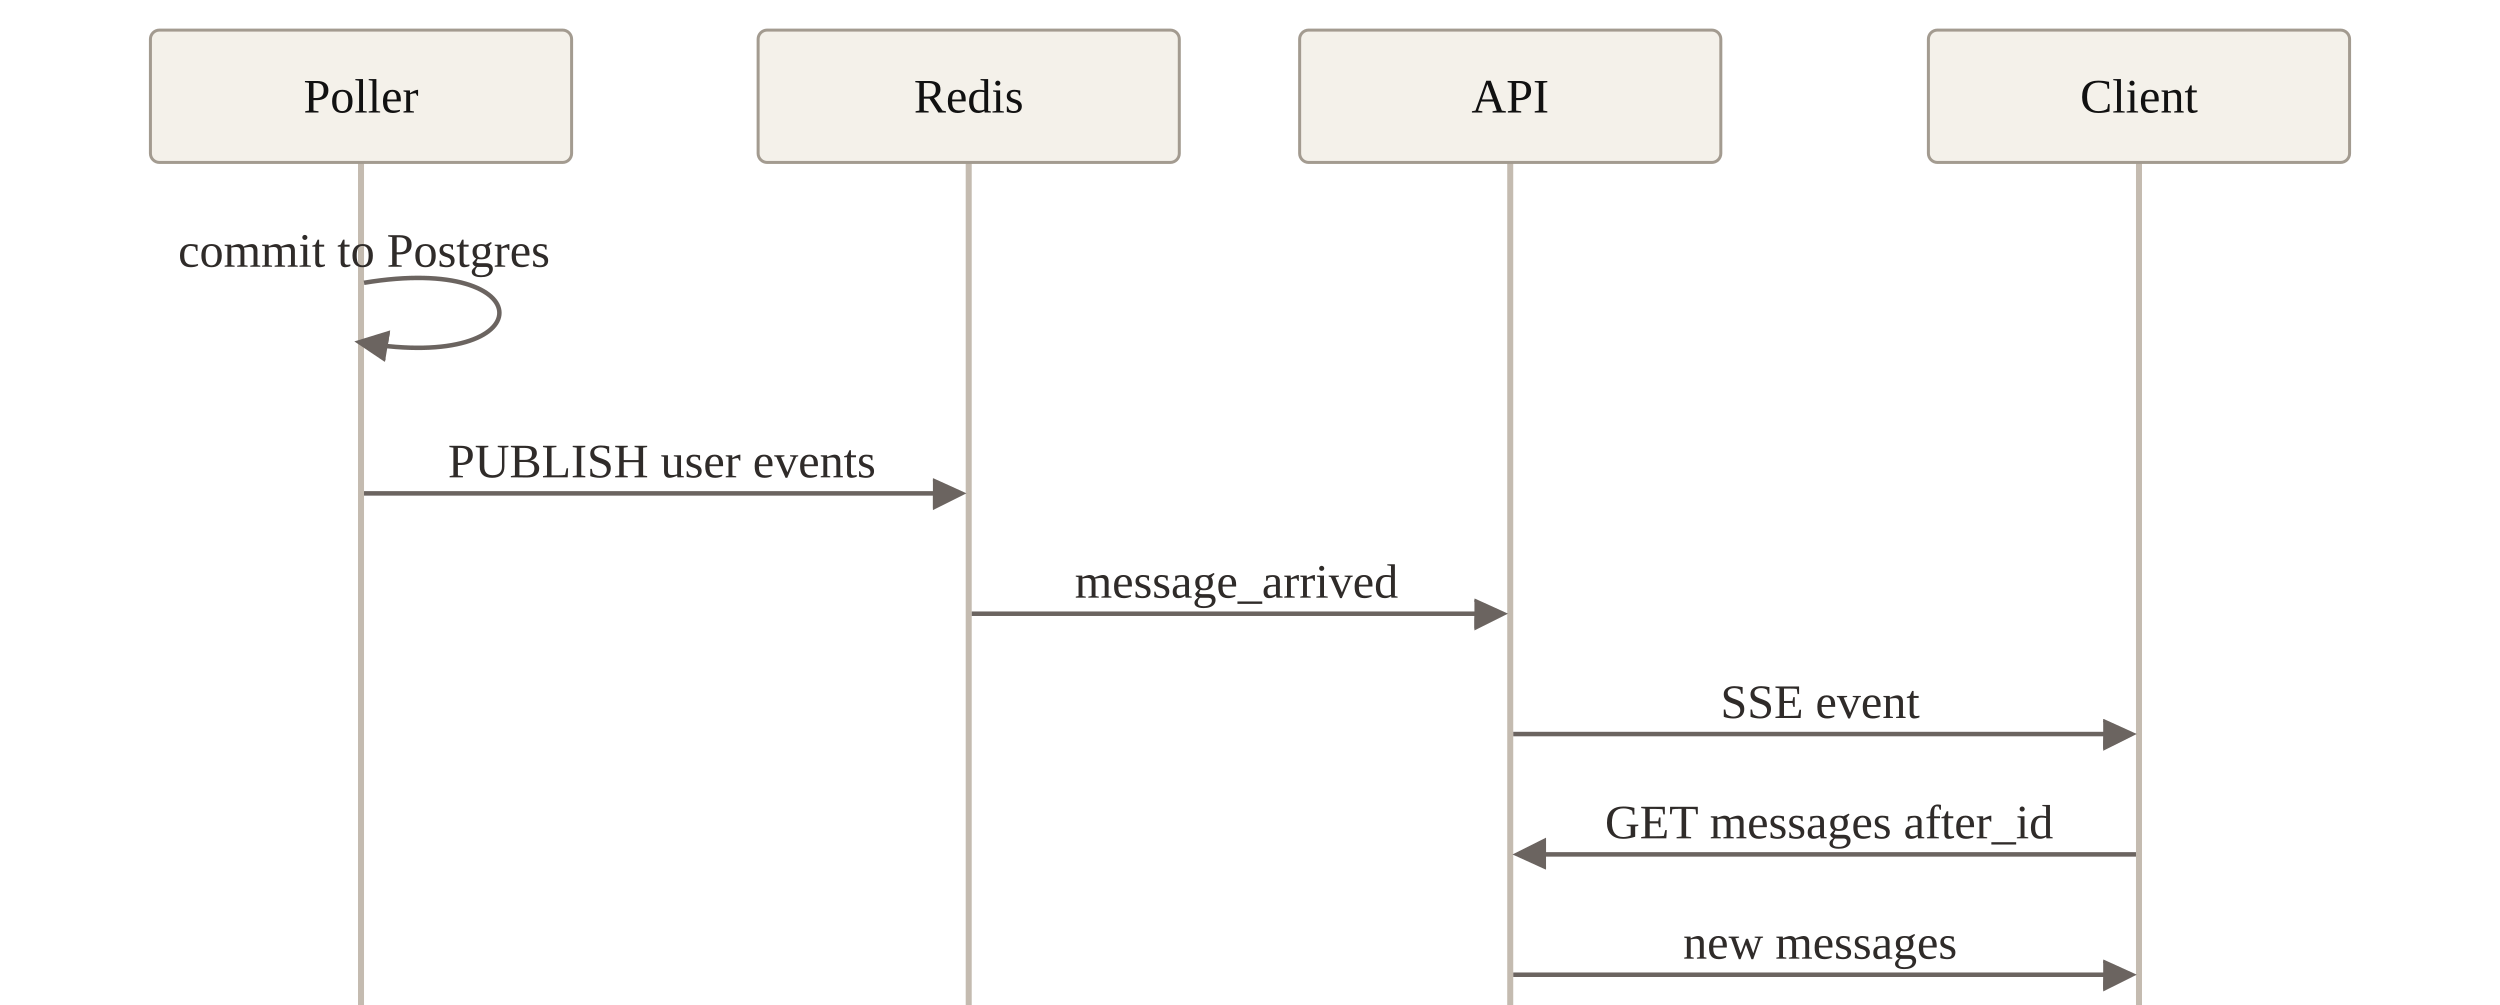
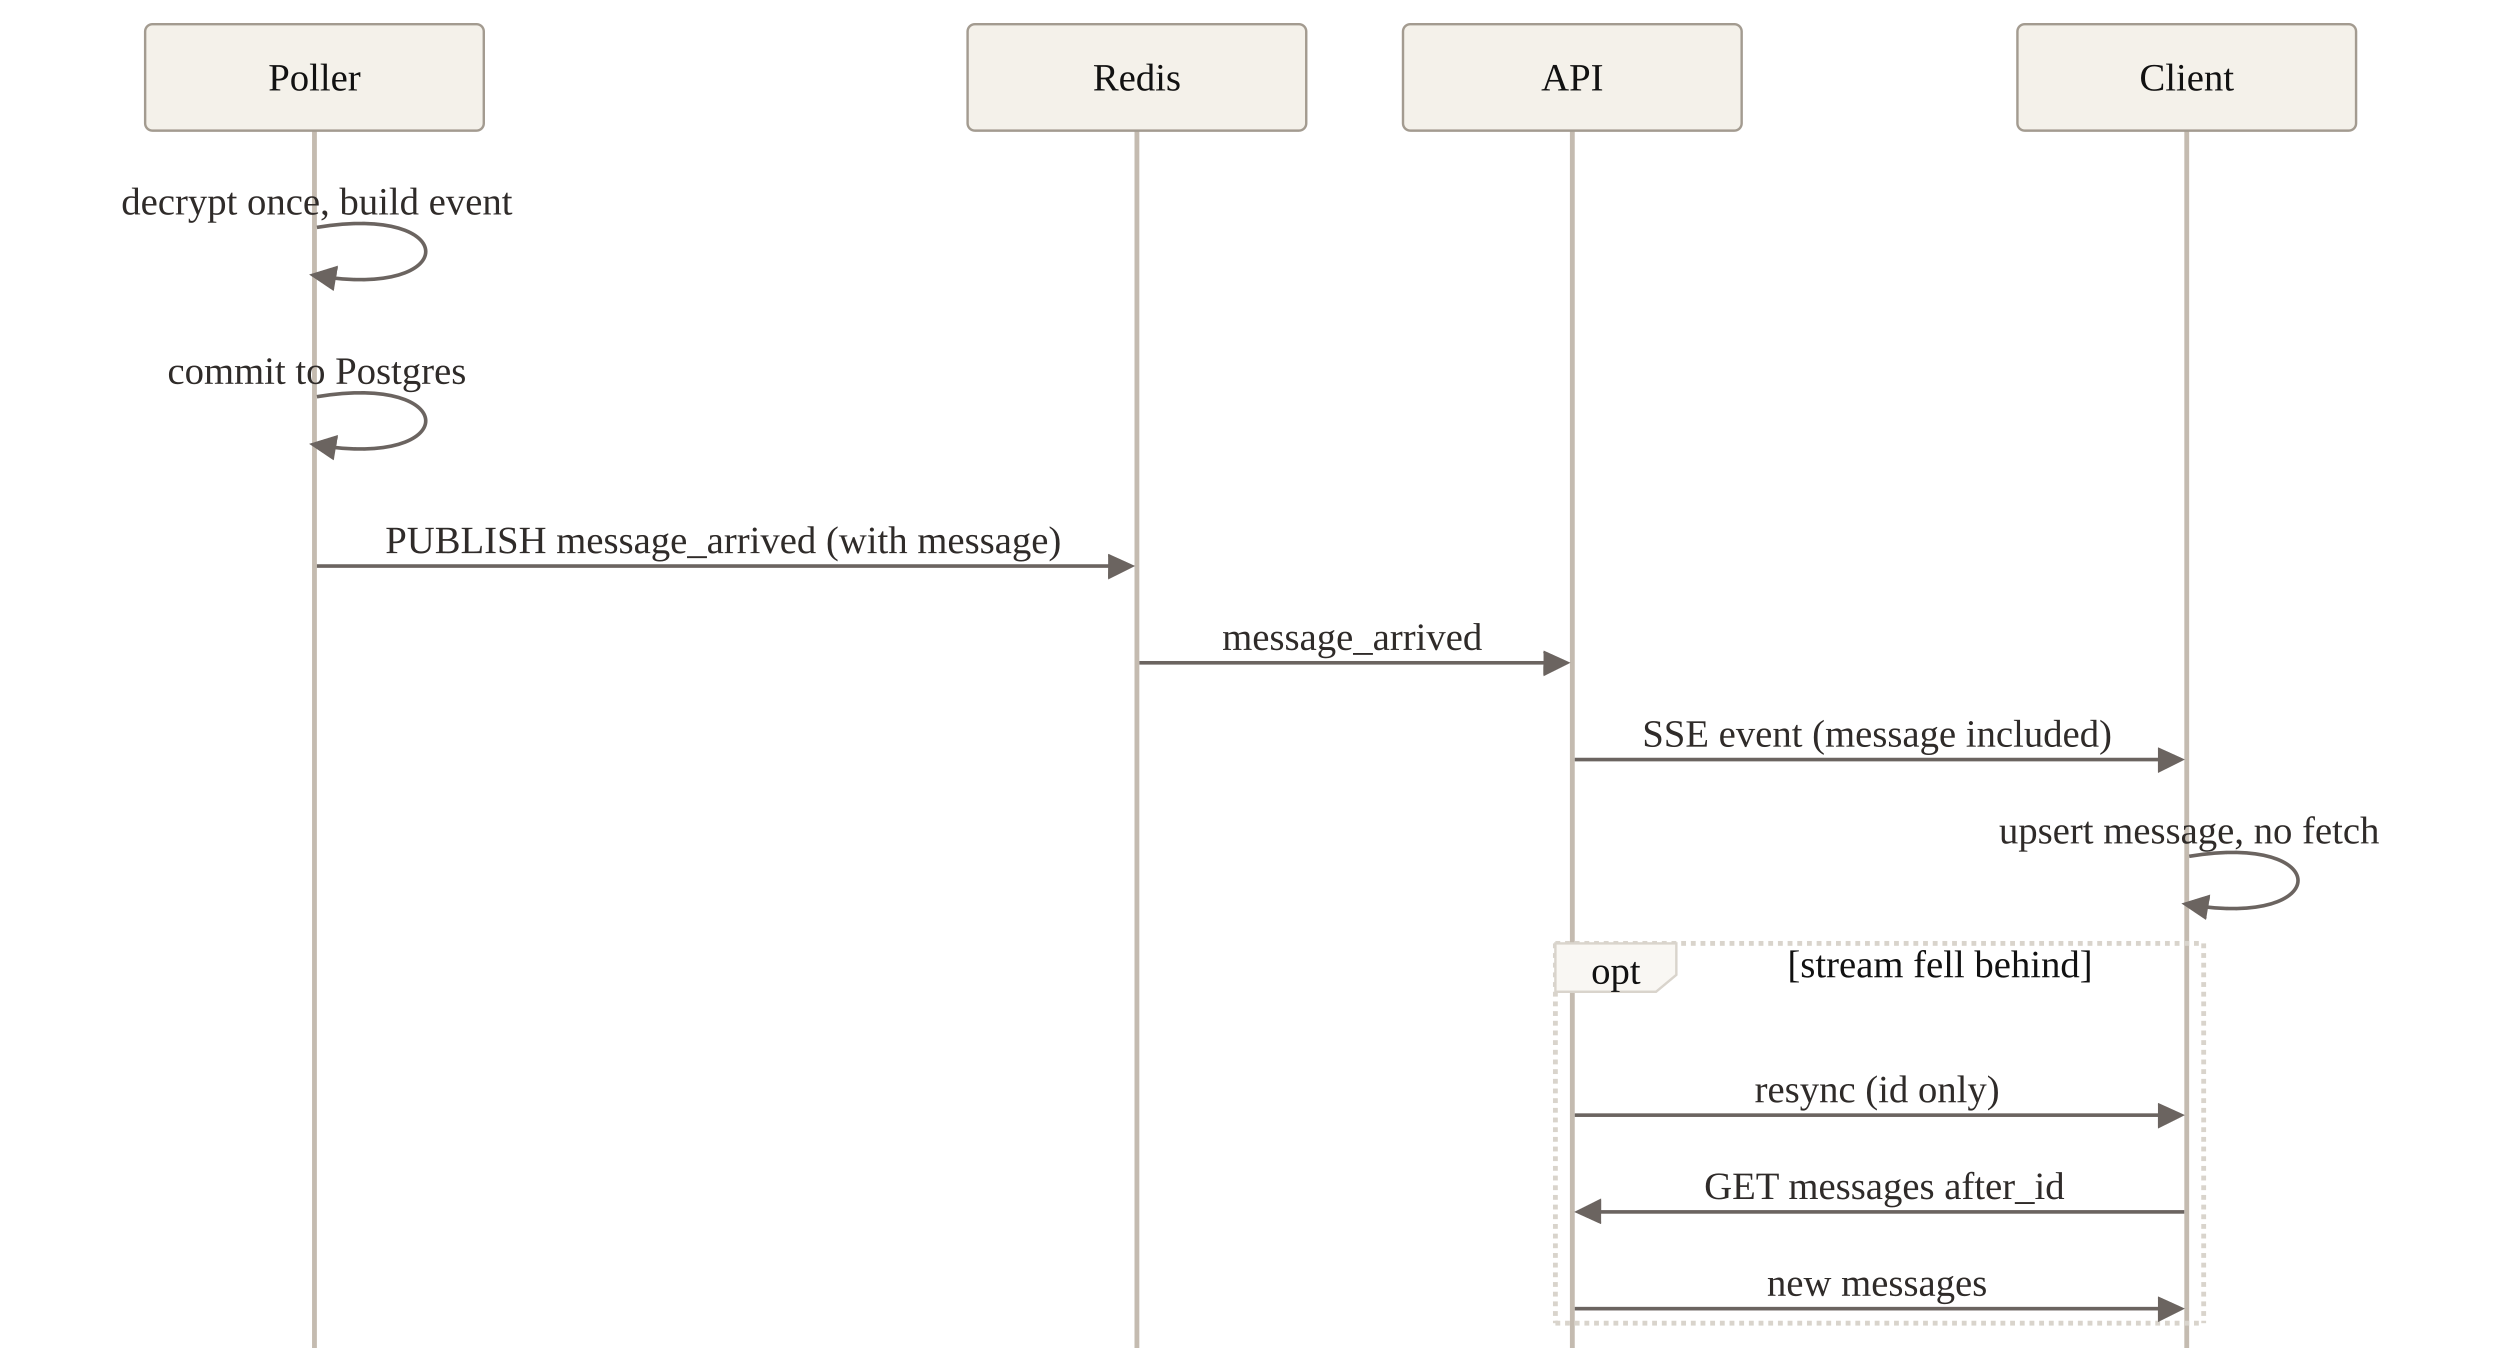
- <svg xmlns="http://www.w3.org/2000/svg" id="diagram-complete-flow" width="100%" height="auto" style="background-color: transparent;" viewBox="-50 -10 831 334" role="graphics-document document" aria-roledescription="sequence">
+ <svg xmlns="http://www.w3.org/2000/svg" id="my-svg" width="100%" style="max-width: 1033.5px; background-color: transparent;" viewBox="-60 -10 1033.5 557" role="graphics-document document" aria-roledescription="sequence">
  <g>
-     <line id="actor3" x1="661" y1="44" x2="661" y2="2000" class="actor-line 200" stroke-width="0.5px" stroke="#999" name="C" data-et="life-line" data-id="C" />
+     <line id="actor3" x1="844" y1="44" x2="844" y2="2000" class="actor-line 200" stroke-width="0.5px" stroke="#999" name="C" data-et="life-line" data-id="C" />
    <g id="root-3" data-et="participant" data-type="participant" data-id="C">
-       <rect x="591" y="0" fill="#eaeaea" stroke="#666" width="140" height="44" name="C" rx="3" ry="3" class="actor actor-top" />
-       <text x="661" y="22" dominant-baseline="central" alignment-baseline="central" class="actor actor-box" style="text-anchor: middle; font-size: 16px; font-weight: 400;">
-         <tspan x="661" dy="0">Client</tspan>
+       <rect x="774" y="0" fill="#eaeaea" stroke="#666" width="140" height="44" name="C" rx="3" ry="3" class="actor actor-top" />
+       <text x="844" y="22" dominant-baseline="central" alignment-baseline="central" class="actor actor-box" style="text-anchor: middle; font-size: 16px; font-weight: 400;">
+         <tspan x="844" dy="0">Client</tspan>
      </text>
    </g>
  </g>
  <g>
-     <line id="actor2" x1="452" y1="44" x2="452" y2="2000" class="actor-line 200" stroke-width="0.5px" stroke="#999" name="A" data-et="life-line" data-id="A" />
+     <line id="actor2" x1="590" y1="44" x2="590" y2="2000" class="actor-line 200" stroke-width="0.5px" stroke="#999" name="A" data-et="life-line" data-id="A" />
    <g id="root-2" data-et="participant" data-type="participant" data-id="A">
-       <rect x="382" y="0" fill="#eaeaea" stroke="#666" width="140" height="44" name="A" rx="3" ry="3" class="actor actor-top" />
-       <text x="452" y="22" dominant-baseline="central" alignment-baseline="central" class="actor actor-box" style="text-anchor: middle; font-size: 16px; font-weight: 400;">
-         <tspan x="452" dy="0">API</tspan>
+       <rect x="520" y="0" fill="#eaeaea" stroke="#666" width="140" height="44" name="A" rx="3" ry="3" class="actor actor-top" />
+       <text x="590" y="22" dominant-baseline="central" alignment-baseline="central" class="actor actor-box" style="text-anchor: middle; font-size: 16px; font-weight: 400;">
+         <tspan x="590" dy="0">API</tspan>
      </text>
    </g>
  </g>
  <g>
-     <line id="actor1" x1="272" y1="44" x2="272" y2="2000" class="actor-line 200" stroke-width="0.5px" stroke="#999" name="R" data-et="life-line" data-id="R" />
+     <line id="actor1" x1="410" y1="44" x2="410" y2="2000" class="actor-line 200" stroke-width="0.5px" stroke="#999" name="R" data-et="life-line" data-id="R" />
    <g id="root-1" data-et="participant" data-type="participant" data-id="R">
-       <rect x="202" y="0" fill="#eaeaea" stroke="#666" width="140" height="44" name="R" rx="3" ry="3" class="actor actor-top" />
-       <text x="272" y="22" dominant-baseline="central" alignment-baseline="central" class="actor actor-box" style="text-anchor: middle; font-size: 16px; font-weight: 400;">
-         <tspan x="272" dy="0">Redis</tspan>
+       <rect x="340" y="0" fill="#eaeaea" stroke="#666" width="140" height="44" name="R" rx="3" ry="3" class="actor actor-top" />
+       <text x="410" y="22" dominant-baseline="central" alignment-baseline="central" class="actor actor-box" style="text-anchor: middle; font-size: 16px; font-weight: 400;">
+         <tspan x="410" dy="0">Redis</tspan>
      </text>
    </g>
  </g>
  <g>
    <line id="actor0" x1="70" y1="44" x2="70" y2="2000" class="actor-line 200" stroke-width="0.5px" stroke="#999" name="W" data-et="life-line" data-id="W" />
    <g id="root-0" data-et="participant" data-type="participant" data-id="W">
      <rect x="0" y="0" fill="#eaeaea" stroke="#666" width="140" height="44" name="W" rx="3" ry="3" class="actor actor-top" />
      <text x="70" y="22" dominant-baseline="central" alignment-baseline="central" class="actor actor-box" style="text-anchor: middle; font-size: 16px; font-weight: 400;">
        <tspan x="70" dy="0">Poller</tspan>
      </text>
    </g>
  </g>
-   <style>#diagram-complete-flow{font-size:13px;fill:#111111;}@keyframes edge-animation-frame{from{stroke-dashoffset:0;}}@keyframes dash{to{stroke-dashoffset:0;}}#diagram-complete-flow .edge-animation-slow{stroke-dasharray:9,5!important;stroke-dashoffset:900;animation:dash 50s linear infinite;stroke-linecap:round;}#diagram-complete-flow .edge-animation-fast{stroke-dasharray:9,5!important;stroke-dashoffset:900;animation:dash 20s linear infinite;stroke-linecap:round;}#diagram-complete-flow .error-icon{fill:#f9f7f3;}#diagram-complete-flow .error-text{fill:#06080c;stroke:#06080c;}#diagram-complete-flow .edge-thickness-normal{stroke-width:1px;}#diagram-complete-flow .edge-thickness-thick{stroke-width:3.5px;}#diagram-complete-flow .edge-pattern-solid{stroke-dasharray:0;}#diagram-complete-flow .edge-thickness-invisible{stroke-width:0;fill:none;}#diagram-complete-flow .edge-pattern-dashed{stroke-dasharray:3;}#diagram-complete-flow .edge-pattern-dotted{stroke-dasharray:2;}#diagram-complete-flow .marker{fill:#6b6460;stroke:#6b6460;}#diagram-complete-flow .marker.cross{stroke:#6b6460;}#diagram-complete-flow svg{font-size:13px;}#diagram-complete-flow p{margin:0;}#diagram-complete-flow .actor{stroke:#a39b90;fill:#f4f1ea;stroke-width:1;}#diagram-complete-flow rect.actor.outer-path[data-look="neo"]{filter:drop-shadow( 1px 2px 2px rgba(185,185,185,1));}#diagram-complete-flow rect.note[data-look="neo"]{stroke:hsl(52.683, 60%, 73.922%);fill:#fff5ad;filter:drop-shadow( 1px 2px 2px rgba(185,185,185,1));}#diagram-complete-flow text.actor&gt;tspan{fill:#111111;stroke:none;}#diagram-complete-flow .actor-line{stroke:#c4bbb0;}#diagram-complete-flow .innerArc{stroke-width:1.5;stroke-dasharray:none;}#diagram-complete-flow .messageLine0{stroke-width:1.5;stroke-dasharray:none;stroke:#6b6460;}#diagram-complete-flow .messageLine1{stroke-width:1.5;stroke-dasharray:2,2;stroke:#6b6460;}#diagram-complete-flow [id$="-arrowhead"] path{fill:#6b6460;stroke:#6b6460;}#diagram-complete-flow .sequenceNumber{fill:#949b9f;}#diagram-complete-flow [id$="-sequencenumber"]{fill:#6b6460;}#diagram-complete-flow [id$="-crosshead"] path{fill:#6b6460;stroke:#6b6460;}#diagram-complete-flow .messageText{fill:#2f2b29;stroke:none;}#diagram-complete-flow .labelBox{stroke:#d9d4cc;fill:#f9f7f3;filter:none;}#diagram-complete-flow .labelText,#diagram-complete-flow .labelText&gt;tspan{fill:#111111;stroke:none;}#diagram-complete-flow .loopText,#diagram-complete-flow .loopText&gt;tspan{fill:#111111;stroke:none;}#diagram-complete-flow .sectionTitle,#diagram-complete-flow .sectionTitle&gt;tspan{fill:#111111;stroke:none;}#diagram-complete-flow .loopLine{stroke-width:2px;stroke-dasharray:2,2;stroke:#d9d4cc;fill:#d9d4cc;}#diagram-complete-flow .note{stroke:hsl(52.683, 60%, 73.922%);fill:#fff5ad;}#diagram-complete-flow .noteText,#diagram-complete-flow .noteText&gt;tspan{fill:#333;stroke:none;font-weight:normal;}#diagram-complete-flow .activation0{fill:#e2ddd3;stroke:hsl(40, 20.548%, 75.686%);}#diagram-complete-flow .activation1{fill:#e2ddd3;stroke:hsl(40, 20.548%, 75.686%);}#diagram-complete-flow .activation2{fill:#e2ddd3;stroke:hsl(40, 20.548%, 75.686%);}#diagram-complete-flow .actorPopupMenu{position:absolute;}#diagram-complete-flow .actorPopupMenuPanel{position:absolute;fill:#f4f1ea;box-shadow:0px 8px 16px 0px rgba(0,0,0,0.2);filter:drop-shadow(3px 5px 2px rgb(0 0 0 / 0.4));}#diagram-complete-flow .actor-man circle,#diagram-complete-flow line{fill:#f4f1ea;stroke-width:2px;}#diagram-complete-flow g rect.rect{filter:drop-shadow( 1px 2px 2px rgba(185,185,185,1));stroke:#a39b90;}#diagram-complete-flow .node .neo-node{stroke:#a39b90;}#diagram-complete-flow [data-look="neo"].node rect,#diagram-complete-flow [data-look="neo"].cluster rect,#diagram-complete-flow [data-look="neo"].node polygon{stroke:url(#diagram-complete-flow-gradient);filter:drop-shadow( 1px 2px 2px rgba(185,185,185,1));}#diagram-complete-flow [data-look="neo"].swimlane.cluster rect{filter:none;}#diagram-complete-flow [data-look="neo"].node path{stroke:url(#diagram-complete-flow-gradient);stroke-width:1px;}#diagram-complete-flow [data-look="neo"].node .outer-path{filter:drop-shadow( 1px 2px 2px rgba(185,185,185,1));}#diagram-complete-flow [data-look="neo"].node .neo-line path{stroke:#a39b90;filter:none;}#diagram-complete-flow [data-look="neo"].node circle{stroke:url(#diagram-complete-flow-gradient);filter:drop-shadow( 1px 2px 2px rgba(185,185,185,1));}#diagram-complete-flow [data-look="neo"].node circle .state-start{fill:#000000;}#diagram-complete-flow [data-look="neo"].icon-shape .icon{fill:url(#diagram-complete-flow-gradient);filter:drop-shadow( 1px 2px 2px rgba(185,185,185,1));}#diagram-complete-flow [data-look="neo"].icon-shape .icon-neo path{stroke:url(#diagram-complete-flow-gradient);filter:drop-shadow( 1px 2px 2px rgba(185,185,185,1));}#diagram-complete-flow :root{--mermaid-font-family:"trebuchet ms",verdana,arial,sans-serif;}</style>
+   <style>#my-svg{font-size:13px;fill:#111111;}@keyframes edge-animation-frame{from{stroke-dashoffset:0;}}@keyframes dash{to{stroke-dashoffset:0;}}#my-svg .edge-animation-slow{stroke-dasharray:9,5!important;stroke-dashoffset:900;animation:dash 50s linear infinite;stroke-linecap:round;}#my-svg .edge-animation-fast{stroke-dasharray:9,5!important;stroke-dashoffset:900;animation:dash 20s linear infinite;stroke-linecap:round;}#my-svg .error-icon{fill:#f9f7f3;}#my-svg .error-text{fill:#06080c;stroke:#06080c;}#my-svg .edge-thickness-normal{stroke-width:1px;}#my-svg .edge-thickness-thick{stroke-width:3.5px;}#my-svg .edge-pattern-solid{stroke-dasharray:0;}#my-svg .edge-thickness-invisible{stroke-width:0;fill:none;}#my-svg .edge-pattern-dashed{stroke-dasharray:3;}#my-svg .edge-pattern-dotted{stroke-dasharray:2;}#my-svg .marker{fill:#6b6460;stroke:#6b6460;}#my-svg .marker.cross{stroke:#6b6460;}#my-svg svg{font-size:13px;}#my-svg p{margin:0;}#my-svg .actor{stroke:#a39b90;fill:#f4f1ea;stroke-width:1;}#my-svg rect.actor.outer-path[data-look="neo"]{filter:drop-shadow( 1px 2px 2px rgba(185,185,185,1));}#my-svg rect.note[data-look="neo"]{stroke:hsl(52.683, 60%, 73.922%);fill:#fff5ad;filter:drop-shadow( 1px 2px 2px rgba(185,185,185,1));}#my-svg text.actor&gt;tspan{fill:#111111;stroke:none;}#my-svg .actor-line{stroke:#c4bbb0;}#my-svg .innerArc{stroke-width:1.5;stroke-dasharray:none;}#my-svg .messageLine0{stroke-width:1.5;stroke-dasharray:none;stroke:#6b6460;}#my-svg .messageLine1{stroke-width:1.5;stroke-dasharray:2,2;stroke:#6b6460;}#my-svg [id$="-arrowhead"] path{fill:#6b6460;stroke:#6b6460;}#my-svg .sequenceNumber{fill:#949b9f;}#my-svg [id$="-sequencenumber"]{fill:#6b6460;}#my-svg [id$="-crosshead"] path{fill:#6b6460;stroke:#6b6460;}#my-svg .messageText{fill:#2f2b29;stroke:none;}#my-svg .labelBox{stroke:#d9d4cc;fill:#f9f7f3;filter:none;}#my-svg .labelText,#my-svg .labelText&gt;tspan{fill:#111111;stroke:none;}#my-svg .loopText,#my-svg .loopText&gt;tspan{fill:#111111;stroke:none;}#my-svg .sectionTitle,#my-svg .sectionTitle&gt;tspan{fill:#111111;stroke:none;}#my-svg .loopLine{stroke-width:2px;stroke-dasharray:2,2;stroke:#d9d4cc;fill:#d9d4cc;}#my-svg .note{stroke:hsl(52.683, 60%, 73.922%);fill:#fff5ad;}#my-svg .noteText,#my-svg .noteText&gt;tspan{fill:#333;stroke:none;font-weight:normal;}#my-svg .activation0{fill:#e2ddd3;stroke:hsl(40, 20.548%, 75.686%);}#my-svg .activation1{fill:#e2ddd3;stroke:hsl(40, 20.548%, 75.686%);}#my-svg .activation2{fill:#e2ddd3;stroke:hsl(40, 20.548%, 75.686%);}#my-svg .actorPopupMenu{position:absolute;}#my-svg .actorPopupMenuPanel{position:absolute;fill:#f4f1ea;box-shadow:0px 8px 16px 0px rgba(0,0,0,0.2);filter:drop-shadow(3px 5px 2px rgb(0 0 0 / 0.4));}#my-svg .actor-man circle,#my-svg line{fill:#f4f1ea;stroke-width:2px;}#my-svg g rect.rect{filter:drop-shadow( 1px 2px 2px rgba(185,185,185,1));stroke:#a39b90;}#my-svg .node .neo-node{stroke:#a39b90;}#my-svg [data-look="neo"].node rect,#my-svg [data-look="neo"].cluster rect,#my-svg [data-look="neo"].node polygon{stroke:url(#my-svg-gradient);filter:drop-shadow( 1px 2px 2px rgba(185,185,185,1));}#my-svg [data-look="neo"].swimlane.cluster rect{filter:none;}#my-svg [data-look="neo"].node path{stroke:url(#my-svg-gradient);stroke-width:1px;}#my-svg [data-look="neo"].node .outer-path{filter:drop-shadow( 1px 2px 2px rgba(185,185,185,1));}#my-svg [data-look="neo"].node .neo-line path{stroke:#a39b90;filter:none;}#my-svg [data-look="neo"].node circle{stroke:url(#my-svg-gradient);filter:drop-shadow( 1px 2px 2px rgba(185,185,185,1));}#my-svg [data-look="neo"].node circle .state-start{fill:#000000;}#my-svg [data-look="neo"].icon-shape .icon{fill:url(#my-svg-gradient);filter:drop-shadow( 1px 2px 2px rgba(185,185,185,1));}#my-svg [data-look="neo"].icon-shape .icon-neo path{stroke:url(#my-svg-gradient);filter:drop-shadow( 1px 2px 2px rgba(185,185,185,1));}#my-svg :root{--mermaid-font-family:"trebuchet ms",verdana,arial,sans-serif;}</style>
  <g />
  <defs>
-     <symbol id="diagram-complete-flow-computer" width="24" height="24">
+     <symbol id="my-svg-computer" width="24" height="24">
      <path transform="scale(.5)" d="M2 2v13h20v-13h-20zm18 11h-16v-9h16v9zm-10.228 6l.466-1h3.524l.467 1h-4.457zm14.228 3h-24l2-6h2.104l-1.33 4h18.45l-1.297-4h2.073l2 6zm-5-10h-14v-7h14v7z" />
    </symbol>
  </defs>
  <defs>
-     <symbol id="diagram-complete-flow-database" fill-rule="evenodd" clip-rule="evenodd">
+     <symbol id="my-svg-database" fill-rule="evenodd" clip-rule="evenodd">
      <path transform="scale(.5)" d="M12.258.001l.256.004.255.005.253.008.251.01.249.012.247.015.246.016.242.019.241.02.239.023.236.024.233.027.231.028.229.031.225.032.223.034.22.036.217.038.214.04.211.041.208.043.205.045.201.046.198.048.194.05.191.051.187.053.183.054.18.056.175.057.172.059.168.06.163.061.16.063.155.064.15.066.074.033.073.033.071.034.07.034.069.035.068.035.067.035.066.035.064.036.064.036.062.036.06.036.06.037.058.037.058.037.055.038.055.038.053.038.052.038.051.039.05.039.048.039.047.039.045.04.044.04.043.04.041.04.04.041.039.041.037.041.036.041.034.041.033.042.032.042.03.042.029.042.027.042.026.043.024.043.023.043.021.043.02.043.018.044.017.043.015.044.013.044.012.044.011.045.009.044.007.045.006.045.004.045.002.045.001.045v17l-.001.045-.002.045-.004.045-.006.045-.007.045-.009.044-.011.045-.012.044-.013.044-.015.044-.017.043-.018.044-.02.043-.021.043-.023.043-.024.043-.026.043-.027.042-.029.042-.03.042-.032.042-.033.042-.034.041-.036.041-.037.041-.039.041-.04.041-.041.04-.043.04-.044.04-.045.04-.047.039-.048.039-.05.039-.051.039-.052.038-.053.038-.055.038-.055.038-.058.037-.058.037-.06.037-.06.036-.062.036-.064.036-.064.036-.066.035-.067.035-.068.035-.069.035-.07.034-.071.034-.073.033-.074.033-.15.066-.155.064-.16.063-.163.061-.168.06-.172.059-.175.057-.18.056-.183.054-.187.053-.191.051-.194.05-.198.048-.201.046-.205.045-.208.043-.211.041-.214.04-.217.038-.22.036-.223.034-.225.032-.229.031-.231.028-.233.027-.236.024-.239.023-.241.02-.242.019-.246.016-.247.015-.249.012-.251.01-.253.008-.255.005-.256.004-.258.001-.258-.001-.256-.004-.255-.005-.253-.008-.251-.01-.249-.012-.247-.015-.245-.016-.243-.019-.241-.02-.238-.023-.236-.024-.234-.027-.231-.028-.228-.031-.226-.032-.223-.034-.22-.036-.217-.038-.214-.04-.211-.041-.208-.043-.204-.045-.201-.046-.198-.048-.195-.05-.19-.051-.187-.053-.184-.054-.179-.056-.176-.057-.172-.059-.167-.06-.164-.061-.159-.063-.155-.064-.151-.066-.074-.033-.072-.033-.072-.034-.07-.034-.069-.035-.068-.035-.067-.035-.066-.035-.064-.036-.063-.036-.062-.036-.061-.036-.06-.037-.058-.037-.057-.037-.056-.038-.055-.038-.053-.038-.052-.038-.051-.039-.049-.039-.049-.039-.046-.039-.046-.04-.044-.04-.043-.04-.041-.04-.04-.041-.039-.041-.037-.041-.036-.041-.034-.041-.033-.042-.032-.042-.03-.042-.029-.042-.027-.042-.026-.043-.024-.043-.023-.043-.021-.043-.02-.043-.018-.044-.017-.043-.015-.044-.013-.044-.012-.044-.011-.045-.009-.044-.007-.045-.006-.045-.004-.045-.002-.045-.001-.045v-17l.001-.045.002-.045.004-.045.006-.045.007-.045.009-.044.011-.045.012-.044.013-.044.015-.044.017-.043.018-.044.02-.043.021-.043.023-.043.024-.043.026-.043.027-.042.029-.042.03-.042.032-.042.033-.042.034-.041.036-.041.037-.041.039-.041.04-.041.041-.04.043-.04.044-.04.046-.04.046-.039.049-.039.049-.039.051-.039.052-.038.053-.038.055-.038.056-.038.057-.037.058-.037.06-.037.061-.036.062-.036.063-.036.064-.036.066-.035.067-.035.068-.035.069-.035.07-.034.072-.034.072-.033.074-.033.151-.066.155-.064.159-.063.164-.061.167-.06.172-.059.176-.057.179-.056.184-.054.187-.053.19-.051.195-.05.198-.048.201-.046.204-.045.208-.043.211-.041.214-.04.217-.038.22-.036.223-.034.226-.032.228-.031.231-.028.234-.027.236-.024.238-.023.241-.02.243-.019.245-.016.247-.015.249-.012.251-.01.253-.008.255-.005.256-.004.258-.001.258.001zm-9.258 20.499v.01l.001.021.003.021.004.022.005.021.006.022.007.022.009.023.01.022.011.023.012.023.013.023.015.023.016.024.017.023.018.024.019.024.021.024.022.025.023.024.024.025.052.049.056.05.061.051.066.051.07.051.075.051.079.052.084.052.088.052.092.052.097.052.102.051.105.052.11.052.114.051.119.051.123.051.127.05.131.05.135.05.139.048.144.049.147.047.152.047.155.047.16.045.163.045.167.043.171.043.176.041.178.041.183.039.187.039.19.037.194.035.197.035.202.033.204.031.209.03.212.029.216.027.219.025.222.024.226.021.23.02.233.018.236.016.24.015.243.012.246.01.249.008.253.005.256.004.259.001.26-.001.257-.004.254-.005.25-.008.247-.011.244-.012.241-.014.237-.016.233-.018.231-.021.226-.021.224-.024.22-.026.216-.027.212-.028.21-.031.205-.031.202-.034.198-.034.194-.036.191-.037.187-.039.183-.04.179-.04.175-.042.172-.043.168-.044.163-.045.16-.046.155-.046.152-.047.148-.048.143-.049.139-.049.136-.05.131-.05.126-.05.123-.051.118-.052.114-.051.11-.052.106-.052.101-.052.096-.052.092-.052.088-.053.083-.051.079-.052.074-.052.07-.051.065-.051.06-.051.056-.05.051-.05.023-.024.023-.025.021-.024.02-.024.019-.024.018-.024.017-.024.015-.023.014-.024.013-.023.012-.023.01-.023.01-.022.008-.022.006-.022.006-.022.004-.022.004-.021.001-.021.001-.021v-4.127l-.077.055-.08.053-.083.054-.085.053-.087.052-.09.052-.093.051-.095.05-.097.05-.1.049-.102.049-.105.048-.106.047-.109.047-.111.046-.114.045-.115.045-.118.044-.12.043-.122.042-.124.042-.126.041-.128.04-.13.04-.132.038-.134.038-.135.037-.138.037-.139.035-.142.035-.143.034-.144.033-.147.032-.148.031-.15.03-.151.03-.153.029-.154.027-.156.027-.158.026-.159.025-.161.024-.162.023-.163.022-.165.021-.166.02-.167.019-.169.018-.169.017-.171.016-.173.015-.173.014-.175.013-.175.012-.177.011-.178.01-.179.008-.179.008-.181.006-.182.005-.182.004-.184.003-.184.002h-.37l-.184-.002-.184-.003-.182-.004-.182-.005-.181-.006-.179-.008-.179-.008-.178-.01-.176-.011-.176-.012-.175-.013-.173-.014-.172-.015-.171-.016-.17-.017-.169-.018-.167-.019-.166-.02-.165-.021-.163-.022-.162-.023-.161-.024-.159-.025-.157-.026-.156-.027-.155-.027-.153-.029-.151-.03-.15-.03-.148-.031-.146-.032-.145-.033-.143-.034-.141-.035-.14-.035-.137-.037-.136-.037-.134-.038-.132-.038-.13-.04-.128-.04-.126-.041-.124-.042-.122-.042-.12-.044-.117-.043-.116-.045-.113-.045-.112-.046-.109-.047-.106-.047-.105-.048-.102-.049-.1-.049-.097-.05-.095-.05-.093-.052-.09-.051-.087-.052-.085-.053-.083-.054-.08-.054-.077-.054v4.127zm0-5.654v.011l.001.021.003.021.004.021.005.022.006.022.007.022.009.022.01.022.011.023.012.023.013.023.015.024.016.023.017.024.018.024.019.024.021.024.022.024.023.025.024.024.052.05.056.05.061.05.066.051.07.051.075.052.079.051.084.052.088.052.092.052.097.052.102.052.105.052.11.051.114.051.119.052.123.05.127.051.131.05.135.049.139.049.144.048.147.048.152.047.155.046.16.045.163.045.167.044.171.042.176.042.178.04.183.04.187.038.19.037.194.036.197.034.202.033.204.032.209.03.212.028.216.027.219.025.222.024.226.022.23.02.233.018.236.016.24.014.243.012.246.01.249.008.253.006.256.003.259.001.26-.001.257-.003.254-.006.25-.008.247-.01.244-.012.241-.015.237-.016.233-.018.231-.02.226-.022.224-.024.22-.025.216-.027.212-.029.21-.03.205-.032.202-.033.198-.035.194-.036.191-.037.187-.039.183-.039.179-.041.175-.042.172-.043.168-.044.163-.045.16-.045.155-.047.152-.047.148-.048.143-.048.139-.05.136-.049.131-.05.126-.051.123-.051.118-.051.114-.052.11-.052.106-.052.101-.052.096-.052.092-.052.088-.052.083-.052.079-.052.074-.051.07-.052.065-.051.06-.05.056-.051.051-.049.023-.025.023-.024.021-.025.02-.024.019-.024.018-.024.017-.024.015-.023.014-.023.013-.024.012-.022.01-.023.01-.023.008-.022.006-.022.006-.022.004-.021.004-.022.001-.021.001-.021v-4.139l-.077.054-.08.054-.083.054-.085.052-.087.053-.09.051-.093.051-.095.051-.097.05-.1.049-.102.049-.105.048-.106.047-.109.047-.111.046-.114.045-.115.044-.118.044-.12.044-.122.042-.124.042-.126.041-.128.04-.13.039-.132.039-.134.038-.135.037-.138.036-.139.036-.142.035-.143.033-.144.033-.147.033-.148.031-.15.03-.151.03-.153.028-.154.028-.156.027-.158.026-.159.025-.161.024-.162.023-.163.022-.165.021-.166.02-.167.019-.169.018-.169.017-.171.016-.173.015-.173.014-.175.013-.175.012-.177.011-.178.009-.179.009-.179.007-.181.007-.182.005-.182.004-.184.003-.184.002h-.37l-.184-.002-.184-.003-.182-.004-.182-.005-.181-.007-.179-.007-.179-.009-.178-.009-.176-.011-.176-.012-.175-.013-.173-.014-.172-.015-.171-.016-.17-.017-.169-.018-.167-.019-.166-.02-.165-.021-.163-.022-.162-.023-.161-.024-.159-.025-.157-.026-.156-.027-.155-.028-.153-.028-.151-.03-.15-.03-.148-.031-.146-.033-.145-.033-.143-.033-.141-.035-.14-.036-.137-.036-.136-.037-.134-.038-.132-.039-.13-.039-.128-.04-.126-.041-.124-.042-.122-.043-.12-.043-.117-.044-.116-.044-.113-.046-.112-.046-.109-.046-.106-.047-.105-.048-.102-.049-.1-.049-.097-.05-.095-.051-.093-.051-.09-.051-.087-.053-.085-.052-.083-.054-.08-.054-.077-.054v4.139zm0-5.666v.011l.001.02.003.022.004.021.005.022.006.021.007.022.009.023.01.022.011.023.012.023.013.023.015.023.016.024.017.024.018.023.019.024.021.025.022.024.023.024.024.025.052.05.056.05.061.05.066.051.07.051.075.052.079.051.084.052.088.052.092.052.097.052.102.052.105.051.11.052.114.051.119.051.123.051.127.05.131.05.135.05.139.049.144.048.147.048.152.047.155.046.16.045.163.045.167.043.171.043.176.042.178.04.183.04.187.038.19.037.194.036.197.034.202.033.204.032.209.03.212.028.216.027.219.025.222.024.226.021.23.02.233.018.236.017.24.014.243.012.246.01.249.008.253.006.256.003.259.001.26-.001.257-.003.254-.006.25-.008.247-.01.244-.013.241-.014.237-.016.233-.018.231-.02.226-.022.224-.024.22-.025.216-.027.212-.029.21-.03.205-.032.202-.033.198-.035.194-.036.191-.037.187-.039.183-.039.179-.041.175-.042.172-.043.168-.044.163-.045.16-.045.155-.047.152-.047.148-.048.143-.049.139-.049.136-.049.131-.051.126-.05.123-.051.118-.052.114-.051.11-.052.106-.052.101-.052.096-.052.092-.052.088-.052.083-.052.079-.052.074-.052.07-.051.065-.051.06-.051.056-.05.051-.049.023-.025.023-.025.021-.024.02-.024.019-.024.018-.024.017-.024.015-.023.014-.024.013-.023.012-.023.01-.022.01-.023.008-.022.006-.022.006-.022.004-.022.004-.021.001-.021.001-.021v-4.153l-.077.054-.08.054-.083.053-.085.053-.087.053-.09.051-.093.051-.095.051-.097.05-.1.049-.102.048-.105.048-.106.048-.109.046-.111.046-.114.046-.115.044-.118.044-.12.043-.122.043-.124.042-.126.041-.128.04-.13.039-.132.039-.134.038-.135.037-.138.036-.139.036-.142.034-.143.034-.144.033-.147.032-.148.032-.15.03-.151.03-.153.028-.154.028-.156.027-.158.026-.159.024-.161.024-.162.023-.163.023-.165.021-.166.02-.167.019-.169.018-.169.017-.171.016-.173.015-.173.014-.175.013-.175.012-.177.01-.178.01-.179.009-.179.007-.181.006-.182.006-.182.004-.184.003-.184.001-.185.001-.185-.001-.184-.001-.184-.003-.182-.004-.182-.006-.181-.006-.179-.007-.179-.009-.178-.01-.176-.01-.176-.012-.175-.013-.173-.014-.172-.015-.171-.016-.17-.017-.169-.018-.167-.019-.166-.02-.165-.021-.163-.023-.162-.023-.161-.024-.159-.024-.157-.026-.156-.027-.155-.028-.153-.028-.151-.03-.15-.03-.148-.032-.146-.032-.145-.033-.143-.034-.141-.034-.14-.036-.137-.036-.136-.037-.134-.038-.132-.039-.13-.039-.128-.041-.126-.041-.124-.041-.122-.043-.12-.043-.117-.044-.116-.044-.113-.046-.112-.046-.109-.046-.106-.048-.105-.048-.102-.048-.1-.05-.097-.049-.095-.051-.093-.051-.09-.052-.087-.052-.085-.053-.083-.053-.08-.054-.077-.054v4.153zm8.74-8.179l-.257.004-.254.005-.25.008-.247.011-.244.012-.241.014-.237.016-.233.018-.231.021-.226.022-.224.023-.22.026-.216.027-.212.028-.21.031-.205.032-.202.033-.198.034-.194.036-.191.038-.187.038-.183.04-.179.041-.175.042-.172.043-.168.043-.163.045-.16.046-.155.046-.152.048-.148.048-.143.048-.139.049-.136.05-.131.05-.126.051-.123.051-.118.051-.114.052-.11.052-.106.052-.101.052-.096.052-.092.052-.088.052-.083.052-.079.052-.074.051-.07.052-.065.051-.06.05-.056.05-.051.05-.023.025-.023.024-.021.024-.02.025-.019.024-.018.024-.017.023-.015.024-.014.023-.013.023-.012.023-.01.023-.01.022-.008.022-.006.023-.006.021-.004.022-.004.021-.001.021-.001.021.001.021.001.021.004.021.004.022.006.021.006.023.008.022.01.022.01.023.012.023.013.023.014.023.015.024.017.023.018.024.019.024.02.025.021.024.023.024.023.025.051.05.056.05.06.05.065.051.07.052.074.051.079.052.083.052.088.052.092.052.096.052.101.052.106.052.11.052.114.052.118.051.123.051.126.051.131.05.136.05.139.049.143.048.148.048.152.048.155.046.16.046.163.045.168.043.172.043.175.042.179.041.183.04.187.038.191.038.194.036.198.034.202.033.205.032.21.031.212.028.216.027.22.026.224.023.226.022.231.021.233.018.237.016.241.014.244.012.247.011.25.008.254.005.257.004.26.001.26-.001.257-.004.254-.005.25-.008.247-.011.244-.012.241-.014.237-.016.233-.018.231-.021.226-.022.224-.023.22-.026.216-.027.212-.028.21-.031.205-.032.202-.033.198-.034.194-.036.191-.038.187-.038.183-.04.179-.041.175-.042.172-.043.168-.043.163-.045.16-.046.155-.046.152-.048.148-.048.143-.048.139-.049.136-.05.131-.05.126-.051.123-.051.118-.051.114-.052.11-.052.106-.052.101-.052.096-.052.092-.052.088-.052.083-.052.079-.052.074-.051.07-.052.065-.051.06-.05.056-.05.051-.05.023-.025.023-.024.021-.024.02-.025.019-.024.018-.024.017-.023.015-.024.014-.023.013-.023.012-.023.01-.023.01-.022.008-.022.006-.023.006-.021.004-.022.004-.021.001-.021.001-.021-.001-.021-.001-.021-.004-.021-.004-.022-.006-.021-.006-.023-.008-.022-.01-.022-.01-.023-.012-.023-.013-.023-.014-.023-.015-.024-.017-.023-.018-.024-.019-.024-.02-.025-.021-.024-.023-.024-.023-.025-.051-.05-.056-.05-.06-.05-.065-.051-.07-.052-.074-.051-.079-.052-.083-.052-.088-.052-.092-.052-.096-.052-.101-.052-.106-.052-.11-.052-.114-.052-.118-.051-.123-.051-.126-.051-.131-.05-.136-.05-.139-.049-.143-.048-.148-.048-.152-.048-.155-.046-.16-.046-.163-.045-.168-.043-.172-.043-.175-.042-.179-.041-.183-.04-.187-.038-.191-.038-.194-.036-.198-.034-.202-.033-.205-.032-.21-.031-.212-.028-.216-.027-.22-.026-.224-.023-.226-.022-.231-.021-.233-.018-.237-.016-.241-.014-.244-.012-.247-.011-.25-.008-.254-.005-.257-.004-.26-.001-.26.001z" />
    </symbol>
  </defs>
  <defs>
-     <symbol id="diagram-complete-flow-clock" width="24" height="24">
+     <symbol id="my-svg-clock" width="24" height="24">
      <path transform="scale(.5)" d="M12 2c5.514 0 10 4.486 10 10s-4.486 10-10 10-10-4.486-10-10 4.486-10 10-10zm0-2c-6.627 0-12 5.373-12 12s5.373 12 12 12 12-5.373 12-12-5.373-12-12-12zm5.848 12.459c.202.038.202.333.001.372-1.907.361-6.045 1.111-6.547 1.111-.719 0-1.301-.582-1.301-1.301 0-.512.77-5.447 1.125-7.445.034-.192.312-.181.343.014l.985 6.238 5.394 1.011z" />
    </symbol>
  </defs>
  <defs>
-     <marker id="diagram-complete-flow-arrowhead" refX="7.9" refY="5" markerUnits="userSpaceOnUse" markerWidth="12" markerHeight="12" orient="auto-start-reverse">
+     <marker id="my-svg-arrowhead" refX="7.9" refY="5" markerUnits="userSpaceOnUse" markerWidth="12" markerHeight="12" orient="auto-start-reverse">
      <path d="M -1 0 L 10 5 L 0 10 z" />
    </marker>
  </defs>
  <defs>
-     <marker id="diagram-complete-flow-crosshead" markerWidth="15" markerHeight="8" orient="auto" refX="4" refY="4.5">
+     <marker id="my-svg-crosshead" markerWidth="15" markerHeight="8" orient="auto" refX="4" refY="4.5">
      <path fill="none" stroke="#000000" stroke-width="1pt" d="M 1,2 L 6,7 M 6,2 L 1,7" style="stroke-dasharray: 0, 0;" />
    </marker>
  </defs>
  <defs>
-     <marker id="diagram-complete-flow-filled-head" refX="15.5" refY="7" markerWidth="20" markerHeight="28" orient="auto">
+     <marker id="my-svg-filled-head" refX="15.5" refY="7" markerWidth="20" markerHeight="28" orient="auto">
      <path d="M 18,7 L9,13 L14,7 L9,1 Z" />
    </marker>
  </defs>
  <defs>
-     <marker id="diagram-complete-flow-sequencenumber" refX="15" refY="15" markerWidth="60" markerHeight="40" orient="auto">
+     <marker id="my-svg-sequencenumber" refX="15" refY="15" markerWidth="60" markerHeight="40" orient="auto">
      <circle cx="15" cy="15" r="6" />
    </marker>
  </defs>
  <defs>
-     <marker id="diagram-complete-flow-solidTopArrowHead" refX="7.9" refY="7.25" markerUnits="userSpaceOnUse" markerWidth="12" markerHeight="12" orient="auto-start-reverse">
+     <marker id="my-svg-solidTopArrowHead" refX="7.9" refY="7.25" markerUnits="userSpaceOnUse" markerWidth="12" markerHeight="12" orient="auto-start-reverse">
      <path d="M 0 0 L 10 8 L 0 8 z" />
    </marker>
  </defs>
  <defs>
-     <marker id="diagram-complete-flow-solidBottomArrowHead" refX="7.9" refY="0.75" markerUnits="userSpaceOnUse" markerWidth="12" markerHeight="12" orient="auto-start-reverse">
+     <marker id="my-svg-solidBottomArrowHead" refX="7.9" refY="0.75" markerUnits="userSpaceOnUse" markerWidth="12" markerHeight="12" orient="auto-start-reverse">
      <path d="M 0 0 L 10 0 L 0 8 z" />
    </marker>
  </defs>
  <defs>
-     <marker id="diagram-complete-flow-stickTopArrowHead" refX="7.5" refY="7" markerUnits="userSpaceOnUse" markerWidth="12" markerHeight="12" orient="auto-start-reverse">
+     <marker id="my-svg-stickTopArrowHead" refX="7.5" refY="7" markerUnits="userSpaceOnUse" markerWidth="12" markerHeight="12" orient="auto-start-reverse">
      <path d="M 0 0 L 7 7" stroke="black" stroke-width="1.5" fill="none" />
    </marker>
  </defs>
  <defs>
-     <marker id="diagram-complete-flow-stickBottomArrowHead" refX="7.5" refY="0" markerUnits="userSpaceOnUse" markerWidth="12" markerHeight="12" orient="auto-start-reverse">
+     <marker id="my-svg-stickBottomArrowHead" refX="7.5" refY="0" markerUnits="userSpaceOnUse" markerWidth="12" markerHeight="12" orient="auto-start-reverse">
      <path d="M 0 7 L 7 0" stroke="black" stroke-width="1.5" fill="none" />
    </marker>
  </defs>
-   <text x="71" y="59" text-anchor="middle" dominant-baseline="middle" alignment-baseline="middle" class="messageText" dy="1em" style="font-size: 16px; font-weight: 400;">commit to Postgres</text>
-   <path d="M 71,84 C 131,74 131,114 71,104" class="messageLine0" data-et="message" data-id="i0" data-from="W" data-to="W" stroke-width="2" stroke="none" marker-end="url(#diagram-complete-flow-arrowhead)" style="fill: none;" />
-   <text x="170" y="129" text-anchor="middle" dominant-baseline="middle" alignment-baseline="middle" class="messageText" dy="1em" style="font-size: 16px; font-weight: 400;">PUBLISH user events</text>
-   <line x1="71" y1="154" x2="268" y2="154" class="messageLine0" data-et="message" data-id="i1" data-from="W" data-to="R" stroke-width="2" stroke="none" marker-end="url(#diagram-complete-flow-arrowhead)" style="fill: none;" />
-   <text x="361" y="169" text-anchor="middle" dominant-baseline="middle" alignment-baseline="middle" class="messageText" dy="1em" style="font-size: 16px; font-weight: 400;">message_arrived</text>
-   <line x1="273" y1="194" x2="448" y2="194" class="messageLine0" data-et="message" data-id="i2" data-from="R" data-to="A" stroke-width="2" stroke="none" marker-end="url(#diagram-complete-flow-arrowhead)" style="fill: none;" />
-   <text x="555" y="209" text-anchor="middle" dominant-baseline="middle" alignment-baseline="middle" class="messageText" dy="1em" style="font-size: 16px; font-weight: 400;">SSE event</text>
-   <line x1="453" y1="234" x2="657" y2="234" class="messageLine0" data-et="message" data-id="i3" data-from="A" data-to="C" stroke-width="2" stroke="none" marker-end="url(#diagram-complete-flow-arrowhead)" style="fill: none;" />
-   <text x="558" y="249" text-anchor="middle" dominant-baseline="middle" alignment-baseline="middle" class="messageText" dy="1em" style="font-size: 16px; font-weight: 400;">GET messages after_id</text>
-   <line x1="660" y1="274" x2="456" y2="274" class="messageLine0" data-et="message" data-id="i4" data-from="C" data-to="A" stroke-width="2" stroke="none" marker-end="url(#diagram-complete-flow-arrowhead)" style="fill: none;" />
-   <text x="555" y="289" text-anchor="middle" dominant-baseline="middle" alignment-baseline="middle" class="messageText" dy="1em" style="font-size: 16px; font-weight: 400;">new messages</text>
-   <line x1="453" y1="314" x2="657" y2="314" class="messageLine0" data-et="message" data-id="i5" data-from="A" data-to="C" stroke-width="2" stroke="none" marker-end="url(#diagram-complete-flow-arrowhead)" style="fill: none;" />
+   <g data-et="control-structure" data-id="i10">
+     <line x1="583" y1="380" x2="851" y2="380" class="loopLine" />
+     <line x1="851" y1="380" x2="851" y2="537" class="loopLine" />
+     <line x1="583" y1="537" x2="851" y2="537" class="loopLine" />
+     <line x1="583" y1="380" x2="583" y2="537" class="loopLine" />
+     <polygon points="583,380 633,380 633,393 624.6,400 583,400" class="labelBox" />
+     <text x="608" y="393" text-anchor="middle" dominant-baseline="middle" alignment-baseline="middle" class="labelText" style="font-size: 16px; font-weight: 400;">opt</text>
+     <text x="742" y="394" text-anchor="middle" class="loopText" style="font-size: 16px; font-weight: 400;">
+       <tspan x="742">[stream fell behind]</tspan>
+     </text>
+   </g>
+   <text x="71" y="59" text-anchor="middle" dominant-baseline="middle" alignment-baseline="middle" class="messageText" dy="1em" style="font-size: 16px; font-weight: 400;">decrypt once, build event</text>
+   <path d="M 71,84 C 131,74 131,114 71,104" class="messageLine0" data-et="message" data-id="i0" data-from="W" data-to="W" stroke-width="2" stroke="none" marker-end="url(#my-svg-arrowhead)" style="fill: none;" />
+   <text x="71" y="129" text-anchor="middle" dominant-baseline="middle" alignment-baseline="middle" class="messageText" dy="1em" style="font-size: 16px; font-weight: 400;">commit to Postgres</text>
+   <path d="M 71,154 C 131,144 131,184 71,174" class="messageLine0" data-et="message" data-id="i1" data-from="W" data-to="W" stroke-width="2" stroke="none" marker-end="url(#my-svg-arrowhead)" style="fill: none;" />
+   <text x="239" y="199" text-anchor="middle" dominant-baseline="middle" alignment-baseline="middle" class="messageText" dy="1em" style="font-size: 16px; font-weight: 400;">PUBLISH message_arrived (with message)</text>
+   <line x1="71" y1="224" x2="406" y2="224" class="messageLine0" data-et="message" data-id="i2" data-from="W" data-to="R" stroke-width="2" stroke="none" marker-end="url(#my-svg-arrowhead)" style="fill: none;" />
+   <text x="499" y="239" text-anchor="middle" dominant-baseline="middle" alignment-baseline="middle" class="messageText" dy="1em" style="font-size: 16px; font-weight: 400;">message_arrived</text>
+   <line x1="411" y1="264" x2="586" y2="264" class="messageLine0" data-et="message" data-id="i3" data-from="R" data-to="A" stroke-width="2" stroke="none" marker-end="url(#my-svg-arrowhead)" style="fill: none;" />
+   <text x="716" y="279" text-anchor="middle" dominant-baseline="middle" alignment-baseline="middle" class="messageText" dy="1em" style="font-size: 16px; font-weight: 400;">SSE event (message included)</text>
+   <line x1="591" y1="304" x2="840" y2="304" class="messageLine0" data-et="message" data-id="i4" data-from="A" data-to="C" stroke-width="2" stroke="none" marker-end="url(#my-svg-arrowhead)" style="fill: none;" />
+   <text x="845" y="319" text-anchor="middle" dominant-baseline="middle" alignment-baseline="middle" class="messageText" dy="1em" style="font-size: 16px; font-weight: 400;">upsert message, no fetch</text>
+   <path d="M 845,344 C 905,334 905,374 845,364" class="messageLine0" data-et="message" data-id="i5" data-from="C" data-to="C" stroke-width="2" stroke="none" marker-end="url(#my-svg-arrowhead)" style="fill: none;" />
+   <text x="716" y="426" text-anchor="middle" dominant-baseline="middle" alignment-baseline="middle" class="messageText" dy="1em" style="font-size: 16px; font-weight: 400;">resync (id only)</text>
+   <line x1="591" y1="451" x2="840" y2="451" class="messageLine0" data-et="message" data-id="i7" data-from="A" data-to="C" stroke-width="2" stroke="none" marker-end="url(#my-svg-arrowhead)" style="fill: none;" />
+   <text x="719" y="466" text-anchor="middle" dominant-baseline="middle" alignment-baseline="middle" class="messageText" dy="1em" style="font-size: 16px; font-weight: 400;">GET messages after_id</text>
+   <line x1="843" y1="491" x2="594" y2="491" class="messageLine0" data-et="message" data-id="i8" data-from="C" data-to="A" stroke-width="2" stroke="none" marker-end="url(#my-svg-arrowhead)" style="fill: none;" />
+   <text x="716" y="506" text-anchor="middle" dominant-baseline="middle" alignment-baseline="middle" class="messageText" dy="1em" style="font-size: 16px; font-weight: 400;">new messages</text>
+   <line x1="591" y1="531" x2="840" y2="531" class="messageLine0" data-et="message" data-id="i9" data-from="A" data-to="C" stroke-width="2" stroke="none" marker-end="url(#my-svg-arrowhead)" style="fill: none;" />
</svg>
